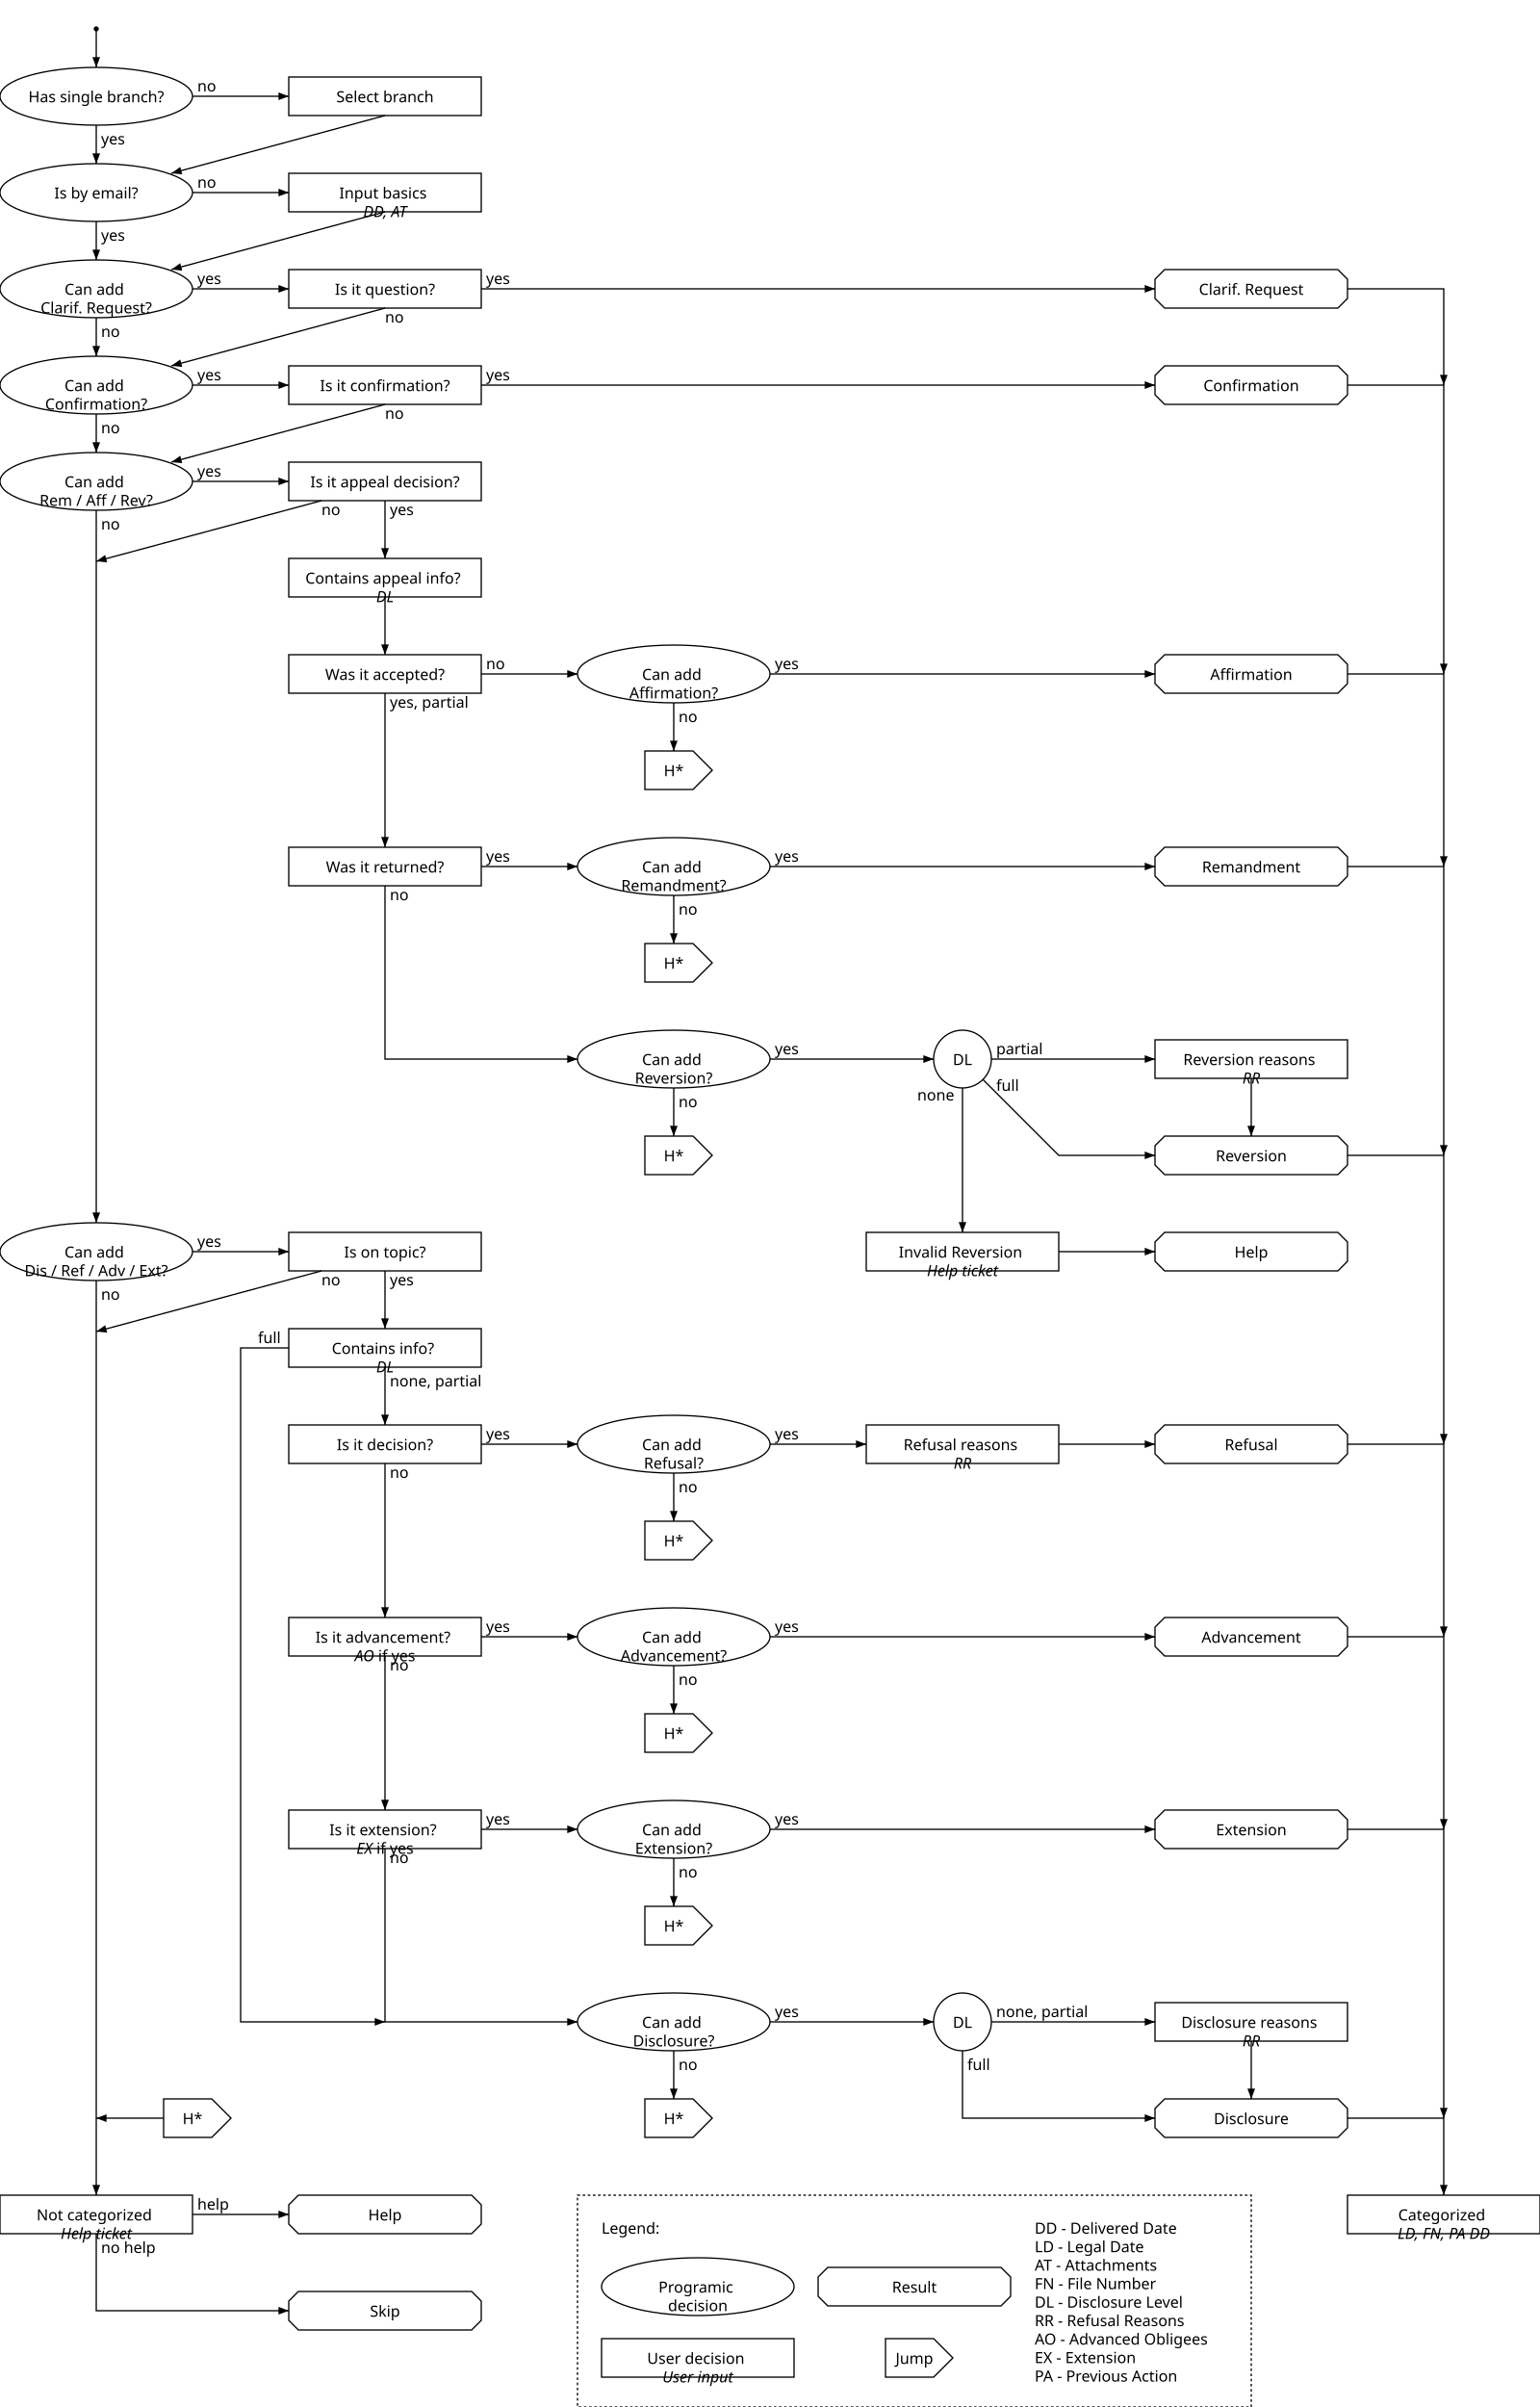
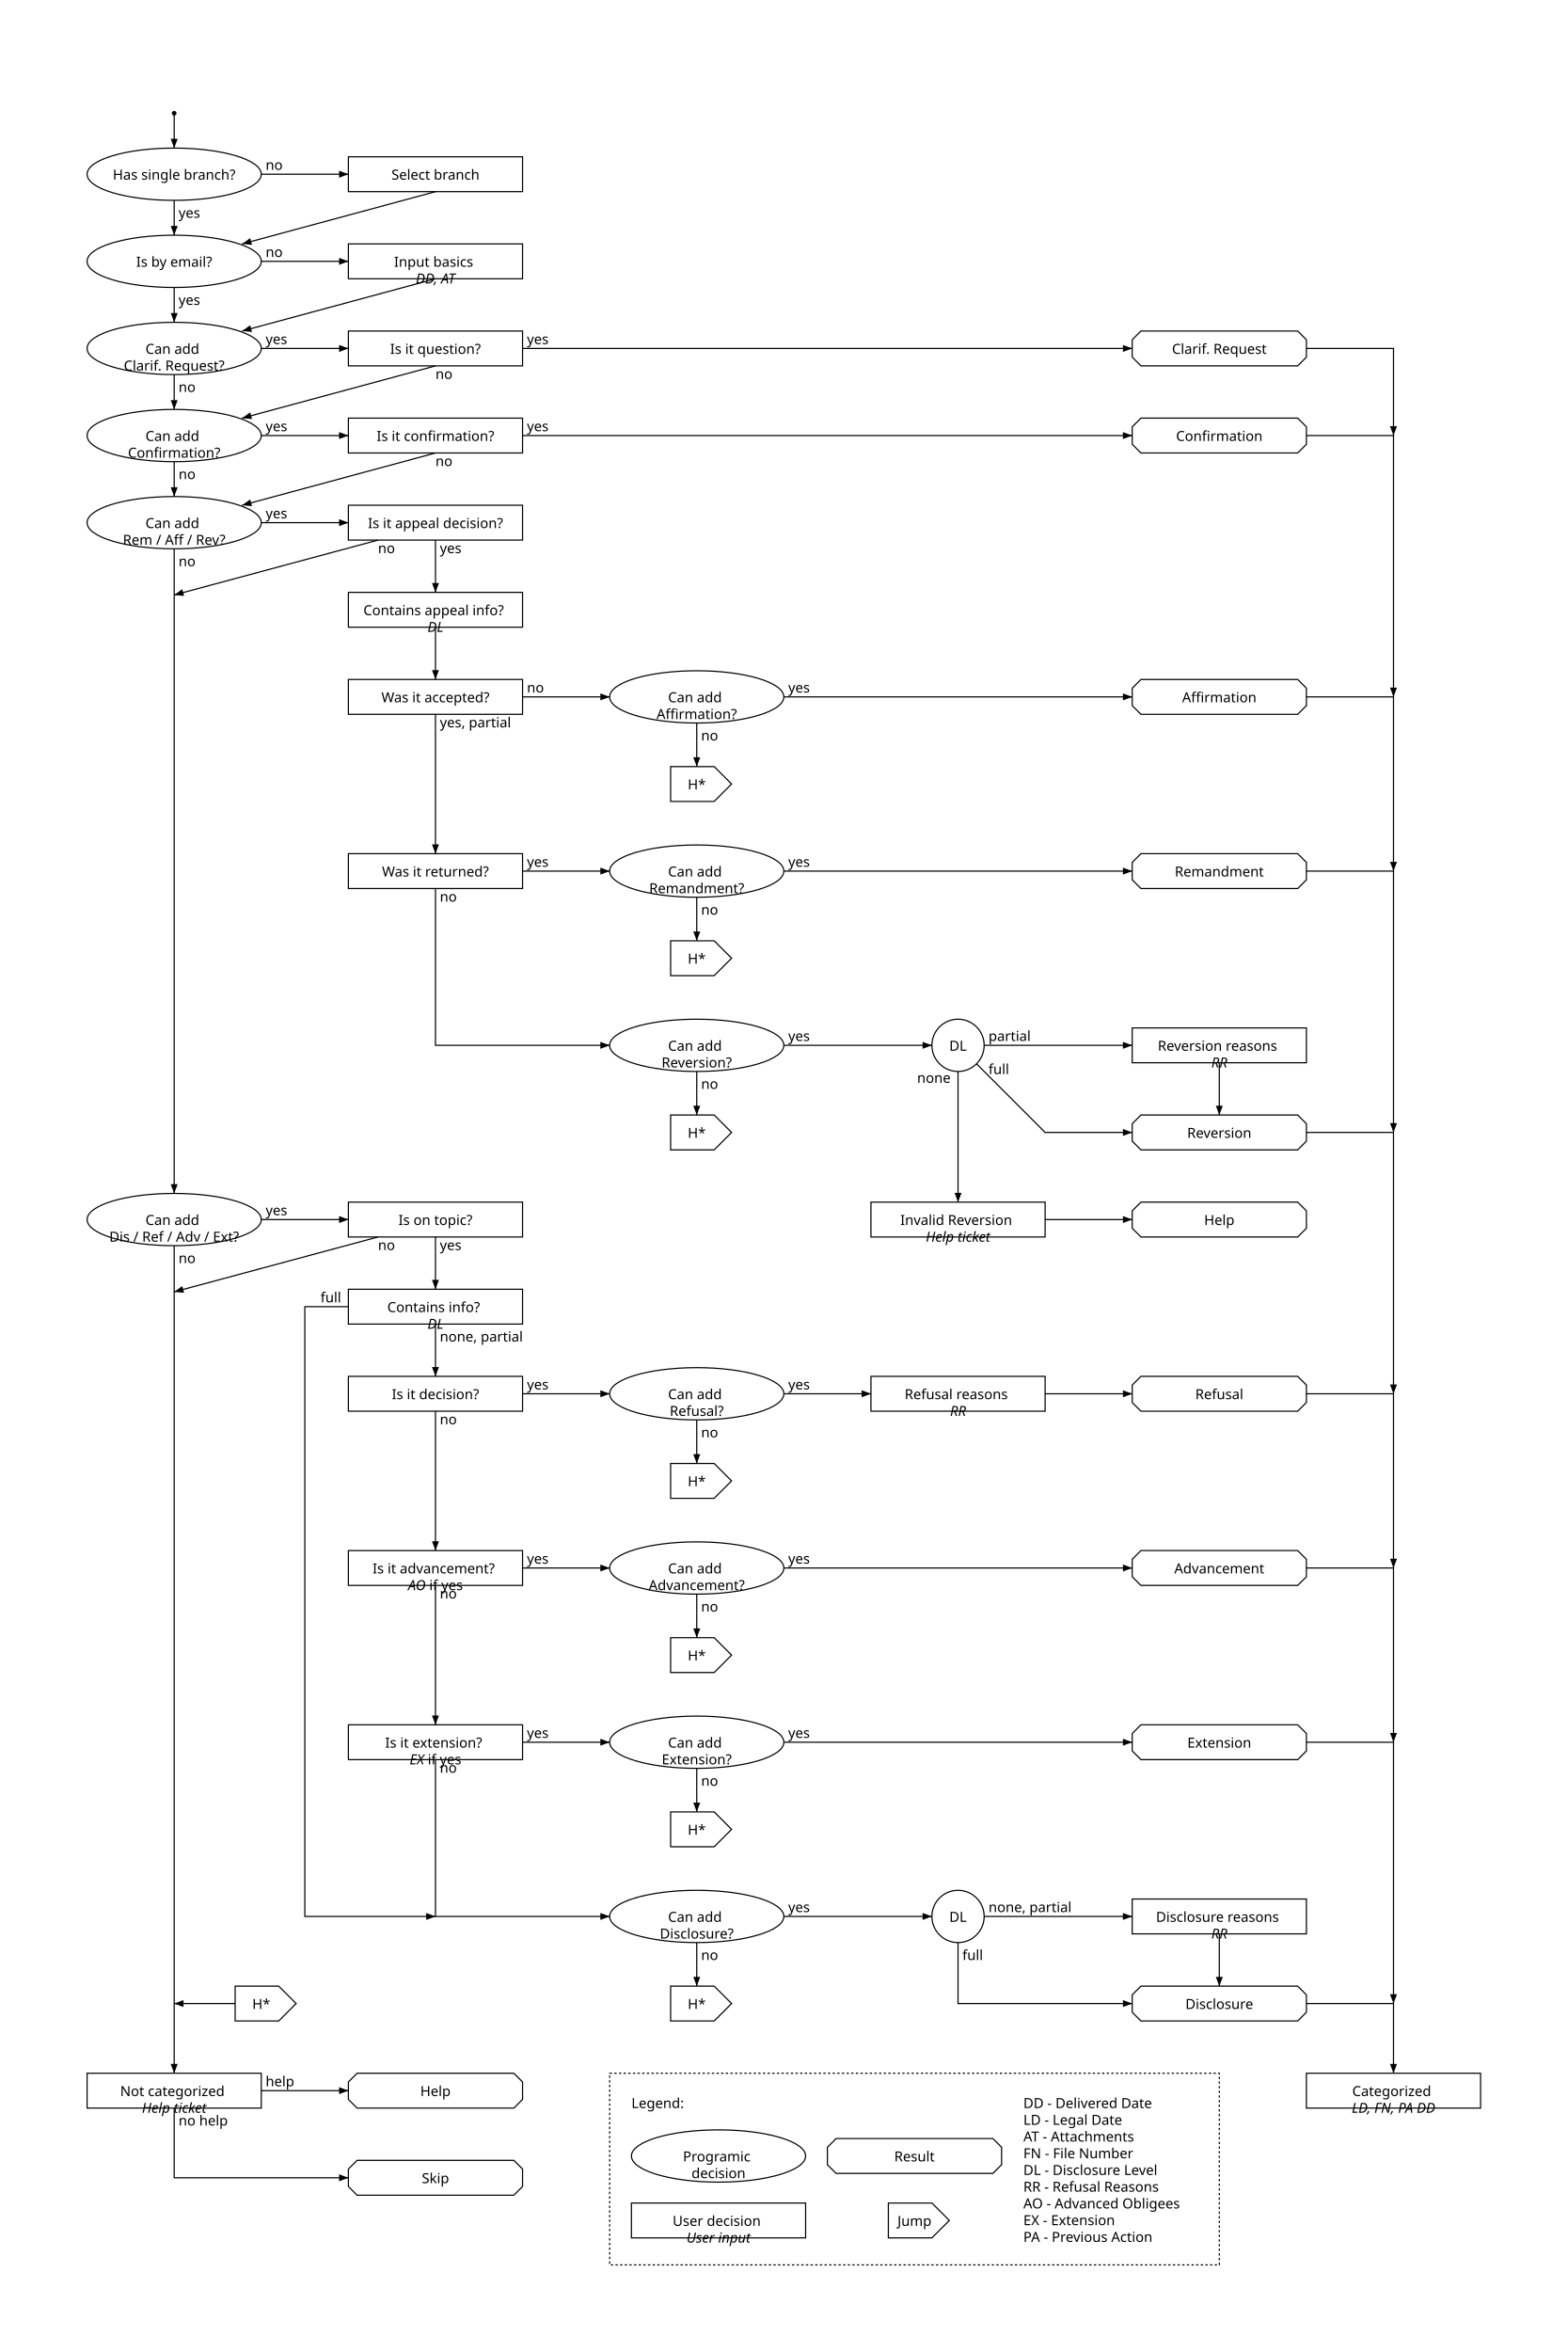
- <svg xmlns="http://www.w3.org/2000/svg" version="1.1" viewBox="0 0 1600 2500">
+ <svg xmlns="http://www.w3.org/2000/svg" version="1.1" viewBox="0 0 1800 2700">
  <style>
      text {
        font-family: sans-serif;
        font-size: 12pt;
      }
      .caption {
        text-anchor: middle;
        dominant-baseline: central;
      }
      .arrow {
        fill: none;
        stroke: black;
        stroke-width: 1pt;
        marker-end: url(#arrow);
      }
  </style>
  <defs>
    <marker id="start" orient="auto" markerWidth="4" markerHeight="4" refX="2" refY="2">
      <circle cx="2" cy="2" r="2" />
    </marker>
    <marker id="arrow" orient="auto" markerWidth="8" markerHeight="6" refX="8" refY="3">
      <path d="M 0,0 V 6 L 8,3 Z" />
    </marker>
    <g id="decision">
      <ellipse cx="0" cy="0" rx="100" ry="30" fill="none" stroke="black" stroke-width="1pt" />
    </g>
    <g id="decision-xs">
      <ellipse cx="0" cy="0" rx="30" ry="30" fill="none" stroke="black" stroke-width="1pt" />
    </g>
    <g id="input">
      <rect x="-100" y="-20" width="200" height="40" fill="none" stroke="black" stroke-width="1pt" />
    </g>
    <g id="jump">
      <path d="M -30,-20 20,-20 40,0 20,20 -30,20 Z" fill="none" stroke="black" stroke-width="1pt" />
    </g>
    <g id="result">
      <path d="M -100,-10 -90,-20 90,-20 100,-10 100,10 90,20 -90,20 -100,10 Z" fill="none" stroke="black" stroke-width="1pt" />
    </g>
  </defs>
-   <g transform="translate(100 100)">
+   <g transform="translate(200 200)">
    <path class="arrow" d="M 0,-70 v 40" marker-start="url(#start)" />
    <use href="#decision" />
    <text class="caption">Has single branch?</text>
    <path class="arrow" d="M 0,30 v 40" />
    <text x="5" y="50">yes</text>
    <path class="arrow" d="M 100,0 h 100" />
    <text x="105" y="-5">no</text>
  </g>
-   <g transform="translate(400 100)">
+   <g transform="translate(500 200)">
    <use href="#input" />
    <text class="caption">Select branch</text>
    <path class="arrow" d="M 0,20 -222,80" />
  </g>
-   <g transform="translate(100 200)">
+   <g transform="translate(200 300)">
    <use href="#decision" />
    <text class="caption">Is by email?</text>
    <path class="arrow" d="M 0,30 v 40" />
    <text x="5" y="50">yes</text>
    <path class="arrow" d="M 100,0 h 100" />
    <text x="105" y="-5">no</text>
  </g>
-   <g transform="translate(400 200)">
+   <g transform="translate(500 300)">
    <use href="#input" />
    <text class="caption">
      <tspan>Input basics</tspan>
      <tspan x="0" dy="1.2em" font-style="italic">DD, AT</tspan>
    </text>
    <path class="arrow" d="M 0,20 -222,80" />
  </g>
-   <g transform="translate(100 300)">
+   <g transform="translate(200 400)">
    <use href="#decision" />
    <text class="caption">
      <tspan>Can add</tspan>
      <tspan x="0" dy="1.2em">Clarif. Request?</tspan>
    </text>
    <path class="arrow" d="M 0,30 v 40" />
    <text x="5" y="50">no</text>
    <path class="arrow" d="M 100,0 h 100" />
    <text x="105" y="-5">yes</text>
  </g>
-   <g transform="translate(400 300)">
+   <g transform="translate(500 400)">
    <use href="#input" />
    <text class="caption">Is it question?</text>
    <path class="arrow" d="M 0,20 -222,80" />
    <text x="0" y="35">no</text>
    <path class="arrow" d="M 100,0 h 700" />
    <text x="105" y="-5">yes</text>
  </g>
-   <g transform="translate(1300 300)">
+   <g transform="translate(1400 400)">
    <use href="#result" />
    <text class="caption">Clarif. Request</text>
    <path class="arrow" d="M 100,0 h 100 v 100" />
  </g>
-   <g transform="translate(100 400)">
+   <g transform="translate(200 500)">
    <use href="#decision" />
    <text class="caption">
      <tspan>Can add</tspan>
      <tspan x="0" dy="1.2em">Confirmation?</tspan>
    </text>
    <path class="arrow" d="M 0,30 v 40" />
    <text x="5" y="50">no</text>
    <path class="arrow" d="M 100,0 h 100" />
    <text x="105" y="-5">yes</text>
  </g>
-   <g transform="translate(400 400)">
+   <g transform="translate(500 500)">
    <use href="#input" />
    <text class="caption">Is it confirmation?</text>
    <path class="arrow" d="M 0,20 -222,80" />
    <text x="0" y="35">no</text>
    <path class="arrow" d="M 100,0 h 700" />
    <text x="105" y="-5">yes</text>
  </g>
-   <g transform="translate(1300 400)">
+   <g transform="translate(1400 500)">
    <use href="#result" />
    <text class="caption">Confirmation</text>
    <path class="arrow" d="M 100,0 h 100 v 300" />
  </g>
-   <g transform="translate(100 500)">
+   <g transform="translate(200 600)">
    <use href="#decision" />
    <text class="caption">
      <tspan>Can add</tspan>
      <tspan x="0" dy="1.2em">Rem / Aff / Rev?</tspan>
    </text>
    <path class="arrow" d="M 0,30 v 740" />
    <text x="5" y="50">no</text>
    <path class="arrow" d="M 100,0 h 100" />
    <text x="105" y="-5">yes</text>
  </g>
-   <g transform="translate(400 500)">
+   <g transform="translate(500 600)">
    <use href="#input" />
    <text class="caption">Is it appeal decision?</text>
    <path class="arrow" d="M -66,20 -300,83" />
    <text x="-66" y="35">no</text>
    <path class="arrow" d="M 0,20 v 60" />
    <text x="5" y="35">yes</text>
  </g>
-   <g transform="translate(400 600)">
+   <g transform="translate(500 700)">
    <use href="#input" />
    <text class="caption">
      <tspan>Contains appeal info?</tspan>
      <tspan x="0" dy="1.2em" font-style="italic">DL</tspan>
    </text>
    <path class="arrow" d="M 0,20 v 60" />
  </g>
-   <g transform="translate(400 700)">
+   <g transform="translate(500 800)">
    <use href="#input" />
    <text class="caption">Was it accepted?</text>
    <path class="arrow" d="M 0,20 v 160" />
    <text x="5" y="35">yes, partial</text>
    <path class="arrow" d="M 100,0 h 100" />
    <text x="105" y="-5">no</text>
  </g>
-   <g transform="translate(700 700)">
+   <g transform="translate(800 800)">
    <use href="#decision" />
    <text class="caption">
      <tspan>Can add</tspan>
      <tspan x="0" dy="1.2em">Affirmation?</tspan>
    </text>
    <path class="arrow" d="M 0,30 v 50" />
    <text x="5" y="50">no</text>
    <path class="arrow" d="M 100,0 h 400" />
    <text x="105" y="-5">yes</text>
  </g>
-   <g transform="translate(1300 700)">
+   <g transform="translate(1400 800)">
    <use href="#result" />
    <text class="caption">Affirmation</text>
    <path class="arrow" d="M 100,0 h 100 v 200" />
  </g>
-   <g transform="translate(700 800)">
-     <use href="#jump" />
-     <text class="caption">H*</text>
-   </g>
-   <g transform="translate(400 900)">
+   <g transform="translate(800 900)">
+     <use href="#jump" />
+     <text class="caption">H*</text>
+   </g>
+   <g transform="translate(500 1000)">
    <use href="#input" />
    <text class="caption">Was it returned?</text>
    <path class="arrow" d="M 0,20 v 180 h 200" />
    <text x="5" y="35">no</text>
    <path class="arrow" d="M 100,0 h 100" />
    <text x="105" y="-5">yes</text>
  </g>
-   <g transform="translate(700 900)">
+   <g transform="translate(800 1000)">
    <use href="#decision" />
    <text class="caption">
      <tspan>Can add</tspan>
      <tspan x="0" dy="1.2em">Remandment?</tspan>
    </text>
    <path class="arrow" d="M 0,30 v 50" />
    <text x="5" y="50">no</text>
    <path class="arrow" d="M 100,0 h 400" />
    <text x="105" y="-5">yes</text>
  </g>
-   <g transform="translate(1300 900)">
+   <g transform="translate(1400 1000)">
    <use href="#result" />
    <text class="caption">Remandment</text>
    <path class="arrow" d="M 100,0 h 100 v 300" />
  </g>
-   <g transform="translate(700 1000)">
-     <use href="#jump" />
-     <text class="caption">H*</text>
-   </g>
-   <g transform="translate(700 1100)">
+   <g transform="translate(800 1100)">
+     <use href="#jump" />
+     <text class="caption">H*</text>
+   </g>
+   <g transform="translate(800 1200)">
    <use href="#decision" />
    <text class="caption">
      <tspan>Can add</tspan>
      <tspan x="0" dy="1.2em">Reversion?</tspan>
    </text>
    <path class="arrow" d="M 0,30 v 50" />
    <text x="5" y="50">no</text>
    <path class="arrow" d="M 100,0 h 170" />
    <text x="105" y="-5">yes</text>
  </g>
-   <g transform="translate(1000 1100)">
+   <g transform="translate(1100 1200)">
    <use href="#decision-xs" />
    <text class="caption">DL</text>
    <path class="arrow" d="M 0,30 v 150" />
    <text x="-47" y="43">none</text>
    <path class="arrow" d="M 30,0 h 170" />
    <text x="35" y="-5">partial</text>
    <path class="arrow" d="M 21,21 100,100 h 100" />
    <text x="35" y="33">full</text>
  </g>
-   <g transform="translate(1300 1100)">
+   <g transform="translate(1400 1200)">
    <use href="#input" />
    <text class="caption">
      <tspan>Reversion reasons</tspan>
      <tspan x="0" dy="1.2em" font-style="italic">RR</tspan>
    </text>
    <path class="arrow" d="M 0,20 v 60" />
  </g>
-   <g transform="translate(1300 1200)">
+   <g transform="translate(1400 1300)">
    <use href="#result" />
    <text class="caption">Reversion</text>
    <path class="arrow" d="M 100,0 h 100 v 300" />
  </g>
-   <g transform="translate(700 1200)">
-     <use href="#jump" />
-     <text class="caption">H*</text>
-   </g>
-   <g transform="translate(1000 1300)">
+   <g transform="translate(800 1300)">
+     <use href="#jump" />
+     <text class="caption">H*</text>
+   </g>
+   <g transform="translate(1100 1400)">
    <use href="#input" />
    <text class="caption">
      <tspan>Invalid Reversion</tspan>
      <tspan x="0" dy="1.2em" font-style="italic">Help ticket</tspan>
    </text>
    <path class="arrow" d="M 100,0 h 100" />
  </g>
-   <g transform="translate(1300 1300)">
+   <g transform="translate(1400 1400)">
    <use href="#result" />
    <text class="caption">Help</text>
  </g>
-   <g transform="translate(100 1300)">
+   <g transform="translate(200 1400)">
    <use href="#decision" />
    <text class="caption">
      <tspan>Can add</tspan>
      <tspan x="0" dy="1.2em">Dis / Ref / Adv / Ext?</tspan>
    </text>
    <path class="arrow" d="M 0,30 v 950" />
    <text x="5" y="50">no</text>
    <path class="arrow" d="M 100,0 h 100" />
    <text x="105" y="-5">yes</text>
  </g>
-   <g transform="translate(400 1300)">
+   <g transform="translate(500 1400)">
    <use href="#input" />
    <text class="caption">Is on topic?</text>
    <path class="arrow" d="M -66,20 -300,83" />
    <text x="-66" y="35">no</text>
    <path class="arrow" d="M 0,20 v 60" />
    <text x="5" y="35">yes</text>
  </g>
-   <g transform="translate(400 1400)">
+   <g transform="translate(500 1500)">
    <use href="#input" />
    <text class="caption">
      <tspan>Contains info?</tspan>
      <tspan x="0" dy="1.2em" font-style="italic">DL</tspan>
    </text>
    <path class="arrow" d="M -100,0 h -50 v 700 h 150" />
    <text x="-132" y="-5">full</text>
    <path class="arrow" d="M 0,20 v 60" />
    <text x="5" y="40">none, partial</text>
  </g>
-   <g transform="translate(400 1500)">
+   <g transform="translate(500 1600)">
    <use href="#input" />
    <text class="caption">Is it decision?</text>
    <path class="arrow" d="M 0,20 v 160" />
    <text x="5" y="35">no</text>
    <path class="arrow" d="M 100,0 h 100" />
    <text x="105" y="-5">yes</text>
  </g>
-   <g transform="translate(700 1500)">
+   <g transform="translate(800 1600)">
    <use href="#decision" />
    <text class="caption">
      <tspan>Can add</tspan>
      <tspan x="0" dy="1.2em">Refusal?</tspan>
    </text>
    <path class="arrow" d="M 0,30 v 50" />
    <text x="5" y="50">no</text>
    <path class="arrow" d="M 100,0 h 100" />
    <text x="105" y="-5">yes</text>
  </g>
-   <g transform="translate(1000 1500)">
+   <g transform="translate(1100 1600)">
    <use href="#input" />
    <text class="caption">
      <tspan>Refusal reasons</tspan>
      <tspan x="0" dy="1.2em" font-style="italic">RR</tspan>
    </text>
    <path class="arrow" d="M 100,0 h 100" />
  </g>
-   <g transform="translate(1300 1500)">
+   <g transform="translate(1400 1600)">
    <use href="#result" />
    <text class="caption">Refusal</text>
    <path class="arrow" d="M 100,0 h 100 v 200" />
  </g>
-   <g transform="translate(700 1600)">
-     <use href="#jump" />
-     <text class="caption">H*</text>
-   </g>
-   <g transform="translate(400 1700)">
+   <g transform="translate(800 1700)">
+     <use href="#jump" />
+     <text class="caption">H*</text>
+   </g>
+   <g transform="translate(500 1800)">
    <use href="#input" />
    <text class="caption">
      <tspan>Is it advancement?</tspan>
      <tspan x="0" dy="1.2em">
        <tspan font-style="italic">AO</tspan> if yes</tspan>
    </text>
    <path class="arrow" d="M 0,20 v 160" />
    <text x="5" y="35">no</text>
    <path class="arrow" d="M 100,0 h 100" />
    <text x="105" y="-5">yes</text>
  </g>
-   <g transform="translate(700 1700)">
+   <g transform="translate(800 1800)">
    <use href="#decision" />
    <text class="caption">
      <tspan>Can add</tspan>
      <tspan x="0" dy="1.2em">Advancement?</tspan>
    </text>
    <path class="arrow" d="M 0,30 v 50" />
    <text x="5" y="50">no</text>
    <path class="arrow" d="M 100,0 h 400" />
    <text x="105" y="-5">yes</text>
  </g>
-   <g transform="translate(1300 1700)">
+   <g transform="translate(1400 1800)">
    <use href="#result" />
    <text class="caption">Advancement</text>
    <path class="arrow" d="M 100,0 h 100 v 200" />
  </g>
-   <g transform="translate(700 1800)">
-     <use href="#jump" />
-     <text class="caption">H*</text>
-   </g>
-   <g transform="translate(400 1900)">
+   <g transform="translate(800 1900)">
+     <use href="#jump" />
+     <text class="caption">H*</text>
+   </g>
+   <g transform="translate(500 2000)">
    <use href="#input" />
    <text class="caption">
      <tspan>Is it extension?</tspan>
      <tspan x="0" dy="1.2em">
        <tspan font-style="italic">EX</tspan> if yes</tspan>
    </text>
    <path class="arrow" d="M 0,20 v 180 h 200" />
    <text x="5" y="35">no</text>
    <path class="arrow" d="M 100,0 h 100" />
    <text x="105" y="-5">yes</text>
  </g>
-   <g transform="translate(700 1900)">
+   <g transform="translate(800 2000)">
    <use href="#decision" />
    <text class="caption">
      <tspan>Can add</tspan>
      <tspan x="0" dy="1.2em">Extension?</tspan>
    </text>
    <path class="arrow" d="M 0,30 v 50" />
    <text x="5" y="50">no</text>
    <path class="arrow" d="M 100,0 h 400" />
    <text x="105" y="-5">yes</text>
  </g>
-   <g transform="translate(1300 1900)">
+   <g transform="translate(1400 2000)">
    <use href="#result" />
    <text class="caption">Extension</text>
    <path class="arrow" d="M 100,0 h 100 v 300" />
  </g>
-   <g transform="translate(700 2000)">
-     <use href="#jump" />
-     <text class="caption">H*</text>
-   </g>
-   <g transform="translate(700 2100)">
+   <g transform="translate(800 2100)">
+     <use href="#jump" />
+     <text class="caption">H*</text>
+   </g>
+   <g transform="translate(800 2200)">
    <use href="#decision" />
    <text class="caption">
      <tspan>Can add</tspan>
      <tspan x="0" dy="1.2em">Disclosure?</tspan>
    </text>
    <path class="arrow" d="M 0,30 v 50" />
    <text x="5" y="50">no</text>
    <path class="arrow" d="M 100,0 h 170" />
    <text x="105" y="-5">yes</text>
  </g>
-   <g transform="translate(1000 2100)">
+   <g transform="translate(1100 2200)">
    <use href="#decision-xs" />
    <text class="caption">DL</text>
    <path class="arrow" d="M 0,30 v 70 h 200" />
    <text x="5" y="50">full</text>
    <path class="arrow" d="M 30,0 h 170" />
    <text x="35" y="-5">none, partial</text>
  </g>
-   <g transform="translate(1300 2100)">
+   <g transform="translate(1400 2200)">
    <use href="#input" />
    <text class="caption">
      <tspan>Disclosure reasons</tspan>
      <tspan x="0" dy="1.2em" font-style="italic">RR</tspan>
    </text>
    <path class="arrow" d="M 0,20 v 60" />
  </g>
-   <g transform="translate(1300 2200)">
+   <g transform="translate(1400 2300)">
    <use href="#result" />
    <text class="caption">Disclosure</text>
    <path class="arrow" d="M 100,0 h 100 v 80" />
  </g>
-   <g transform="translate(700 2200)">
-     <use href="#jump" />
-     <text class="caption">H*</text>
-   </g>
-   <g transform="translate(200 2200)">
+   <g transform="translate(800 2300)">
+     <use href="#jump" />
+     <text class="caption">H*</text>
+   </g>
+   <g transform="translate(300 2300)">
    <use href="#jump" />
    <text class="caption">H*</text>
    <path class="arrow" d="M -30,0 h -70" />
  </g>
-   <g transform="translate(100 2300)">
+   <g transform="translate(200 2400)">
    <use href="#input" />
    <text class="caption">
      <tspan>Not categorized</tspan>
      <tspan x="0" dy="1.2em" font-style="italic">Help ticket</tspan>
    </text>
    <path class="arrow" d="M 100,0 h 100" />
    <text x="105" y="-5">help</text>
    <path class="arrow" d="M 0,20 v 80 h 200" />
    <text x="5" y="40">no help</text>
  </g>
-   <g transform="translate(400 2300)">
+   <g transform="translate(500 2400)">
    <use href="#result" />
    <text class="caption">Help</text>
  </g>
-   <g transform="translate(400 2400)">
+   <g transform="translate(500 2500)">
    <use href="#result" />
    <text class="caption">Skip</text>
  </g>
-   <g transform="translate(1500 2300)">
+   <g transform="translate(1600 2400)">
    <use href="#input" />
    <text class="caption">
      <tspan>Categorized</tspan>
      <tspan x="0" dy="1.2em" font-style="italic">LD, FN, PA DD</tspan>
    </text>
  </g>
-   <g transform="translate(600 2280)">
+   <g transform="translate(700 2380)">
    <rect x="0" y="0" width="700" height="220" fill="none" stroke="black" stroke-width="1pt" stroke-dasharray="2pt" />
    <text x="25" y="40">Legend:</text>
    <g transform="translate(125 95)">
      <use href="#decision" />
      <text class="caption">
        <tspan>Programic</tspan>
        <tspan x="0" dy="1.2em">decision</tspan>
      </text>
    </g>
    <g transform="translate(125 169)">
      <use href="#input" />
      <text class="caption">
        <tspan>User decision</tspan>
        <tspan x="0" dy="1.2em" font-style="italic">User input</tspan>
      </text>
    </g>
    <g transform="translate(350 95)">
      <use href="#result" />
      <text class="caption">Result</text>
    </g>
    <g transform="translate(350 169)">
      <use href="#jump" />
      <text class="caption">Jump</text>
    </g>
    <g transform="translate(475 40)">
      <text>
        <tspan x="0">DD - Delivered Date</tspan>
        <tspan x="0" dy="1.2em">LD - Legal Date</tspan>
        <tspan x="0" dy="1.2em">AT - Attachments</tspan>
        <tspan x="0" dy="1.2em">FN - File Number</tspan>
        <tspan x="0" dy="1.2em">DL - Disclosure Level</tspan>
        <tspan x="0" dy="1.2em">RR - Refusal Reasons</tspan>
        <tspan x="0" dy="1.2em">AO - Advanced Obligees</tspan>
        <tspan x="0" dy="1.2em">EX - Extension</tspan>
        <tspan x="0" dy="1.2em">PA - Previous Action</tspan>
      </text>
    </g>
  </g>
</svg>
